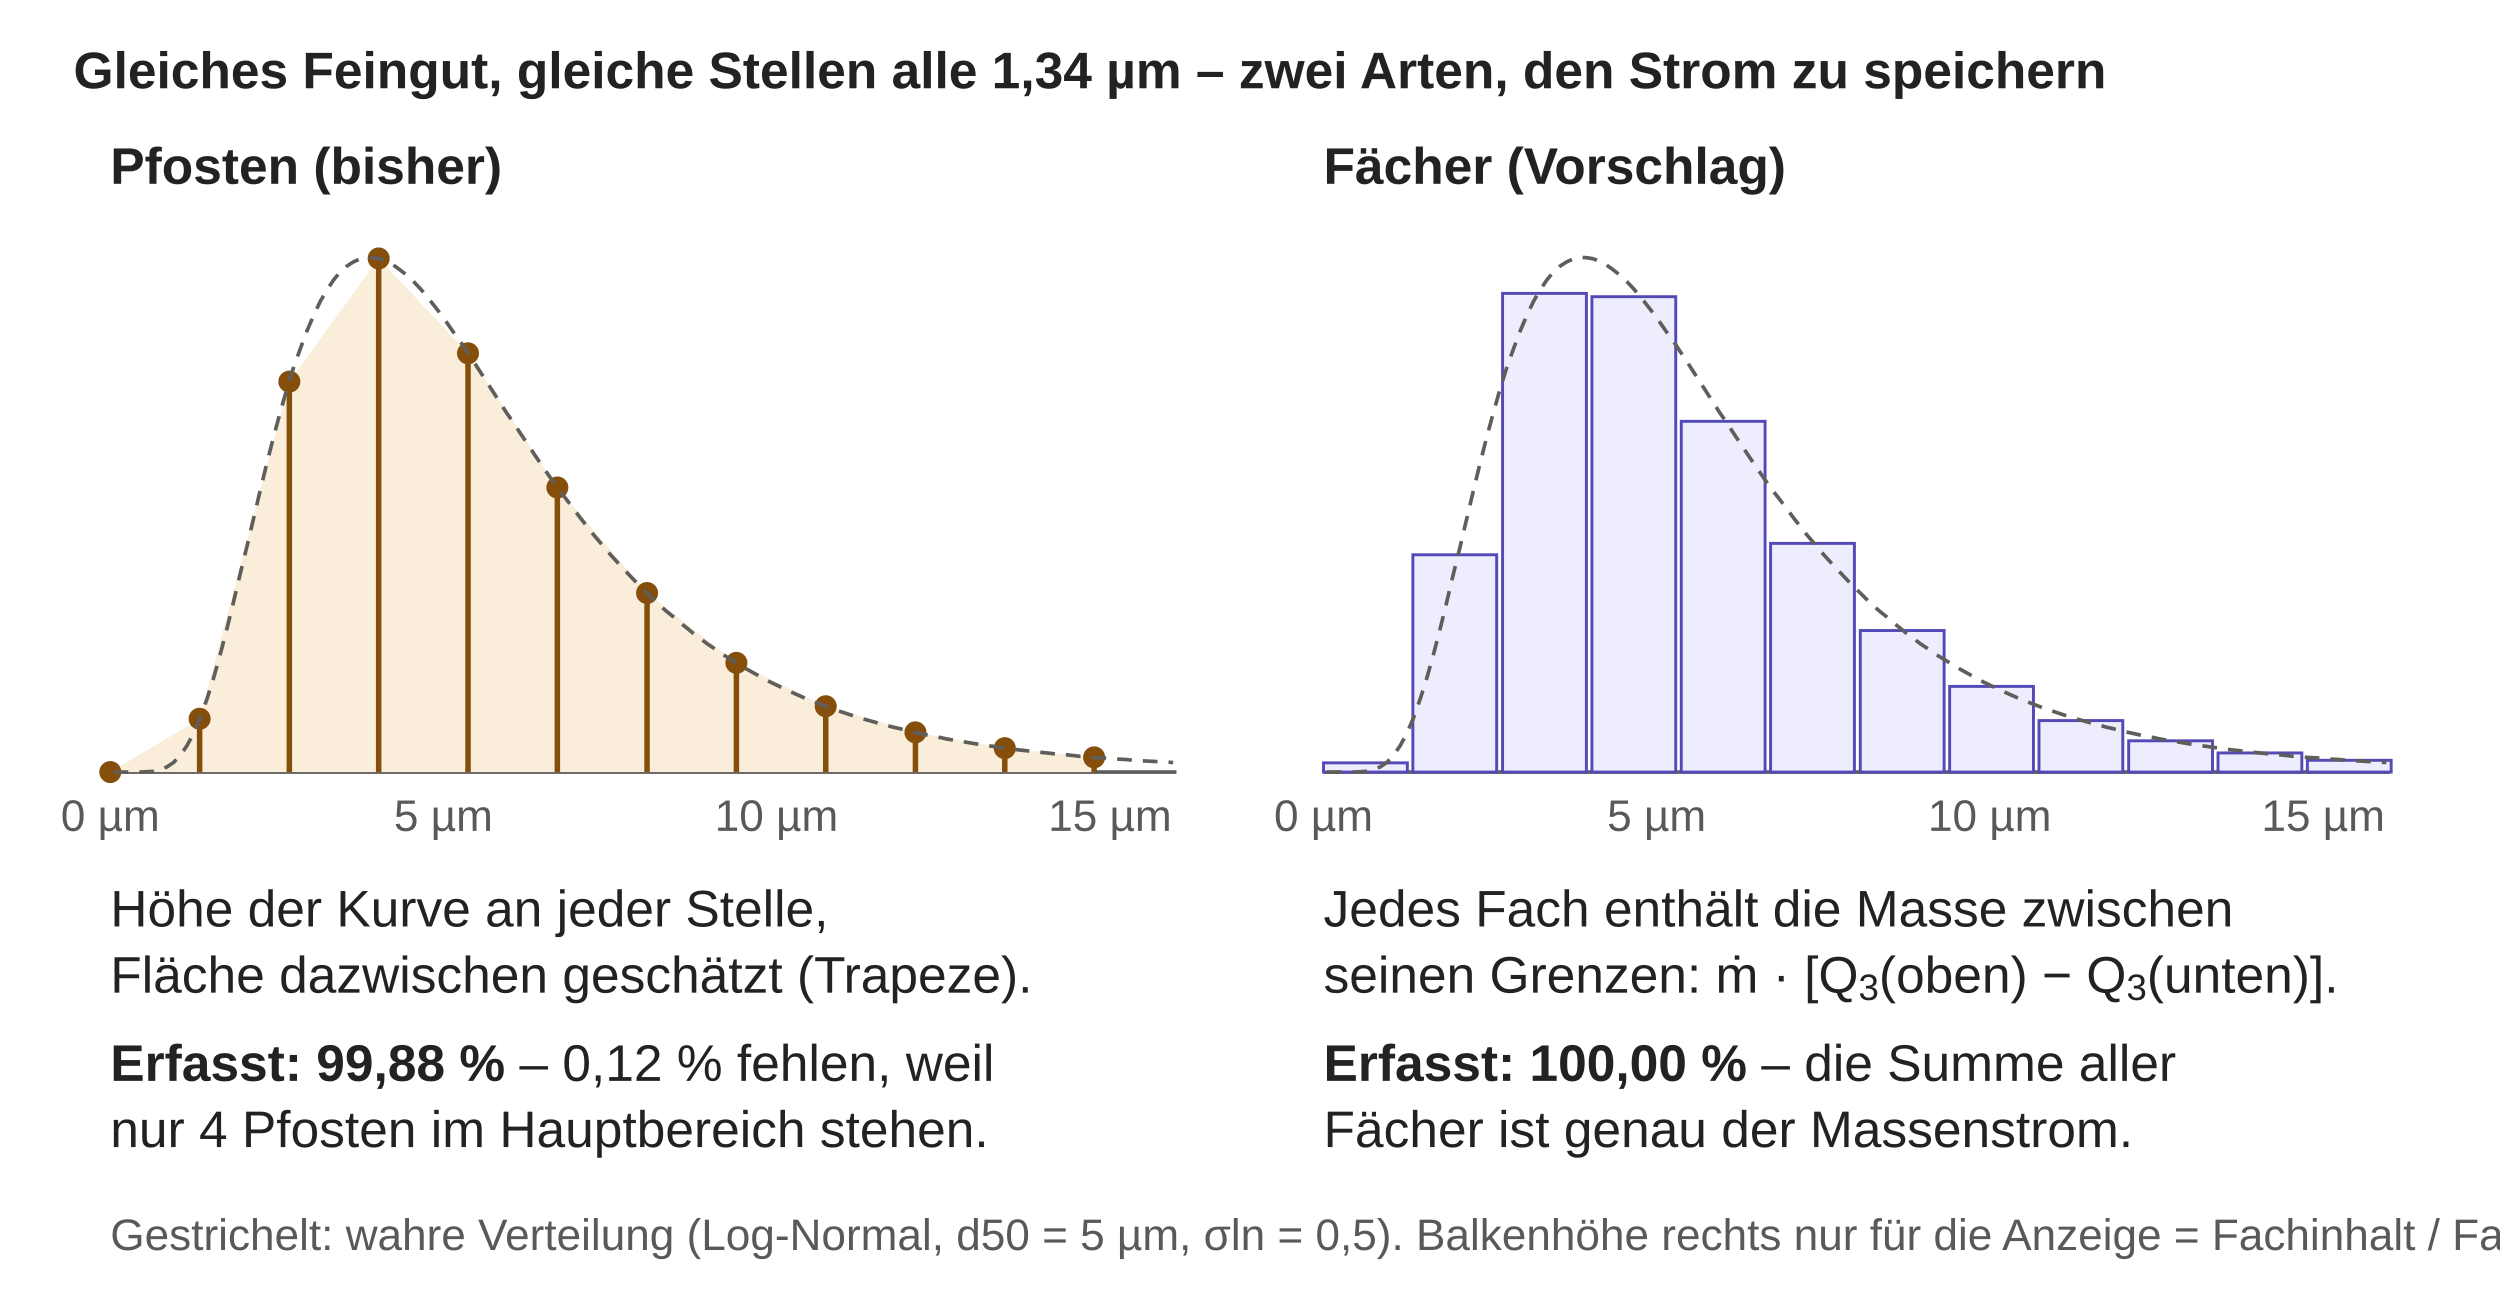
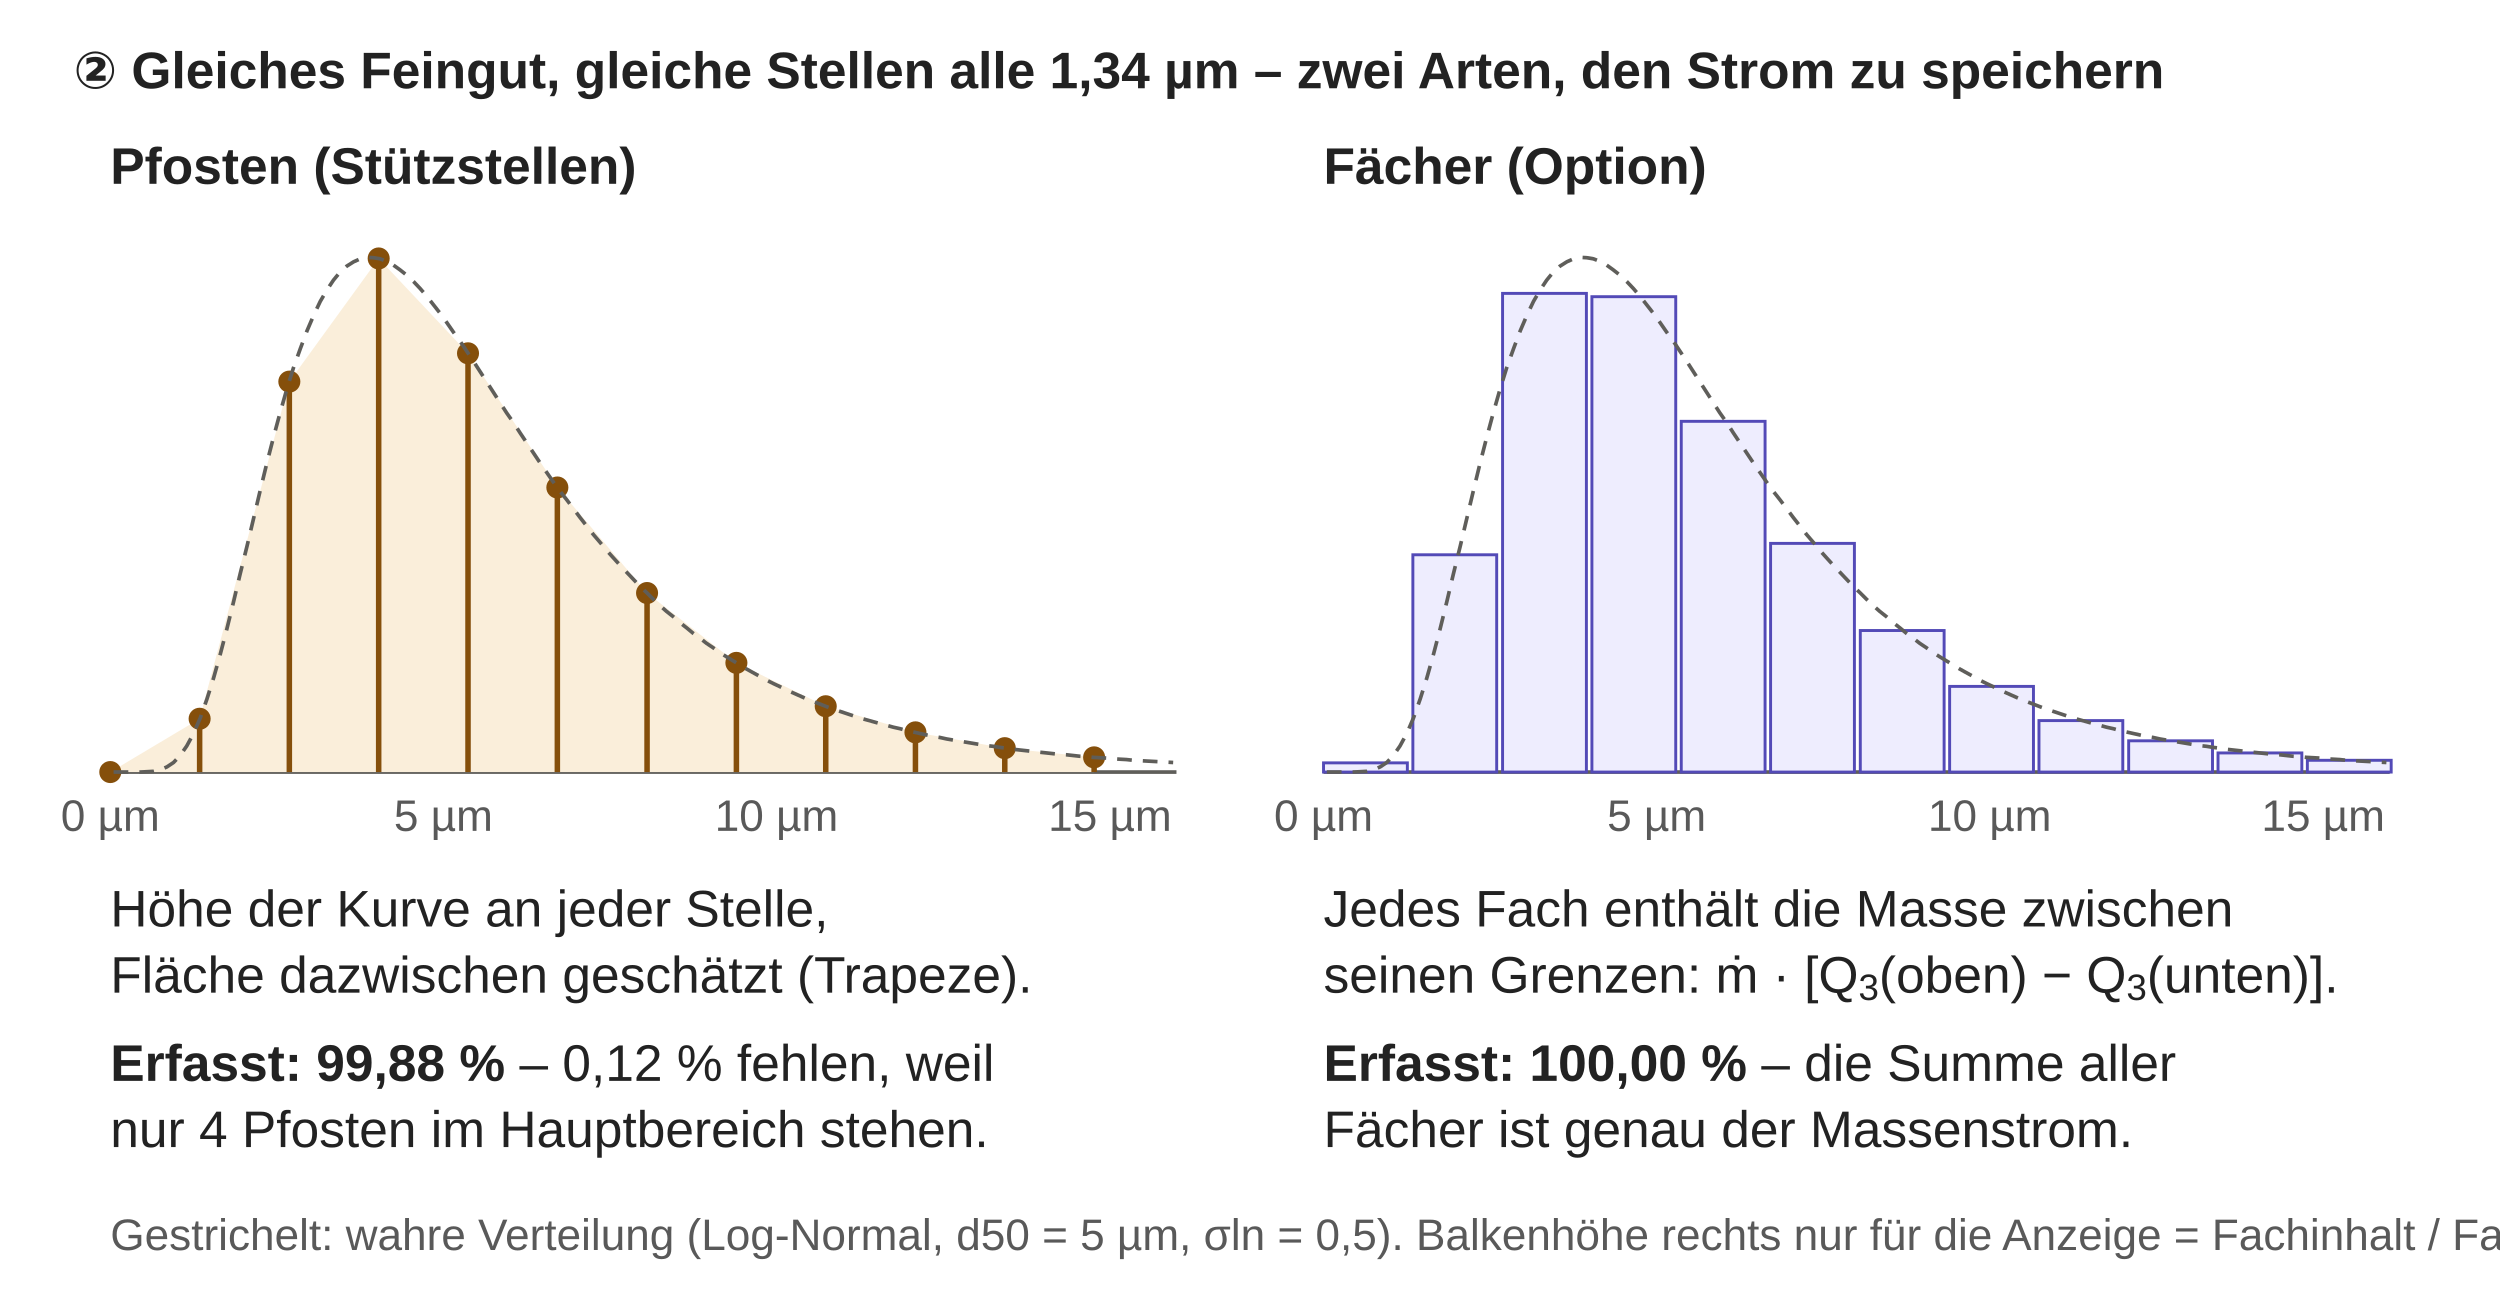
<svg xmlns="http://www.w3.org/2000/svg" width="680" height="352" viewBox="0 0 680 352">
  <style>
text { font-family: Calibri, Arial, sans-serif; }
.t { font-size: 14px; fill: #222222; }
.ts { font-size: 12px; fill: #595959; }
.th { font-size: 14px; font-weight: bold; fill: #222222; }
.c-amber rect, .c-amber circle, rect.c-amber, circle.c-amber { fill: #FAEEDA; stroke: #854F0B; }
.c-amber text { fill: #633806; }
.c-gray rect, .c-gray circle, rect.c-gray, circle.c-gray { fill: #F1EFE8; stroke: #5F5E5A; }
.c-gray text { fill: #444441; }
.box { fill: #F7F6F2; stroke: #B4B2A9; }
.arr { stroke: #5F5E5A; stroke-width: 1.5; fill: none; }
.c-red rect, rect.c-red { fill: #FCEBEB; stroke: #A32D2D; }
.c-red text { fill: #791F1F; }
.c-green rect, rect.c-green { fill: #EAF3DE; stroke: #3B6D11; }
.c-green text { fill: #27500A; }
.c-purple rect, rect.c-purple { fill: #EEEDFE; stroke: #534AB7; }
.c-purple text { fill: #3C3489; }
.c-teal rect, rect.c-teal { fill: #E1F5EE; stroke: #0F6E56; }
.c-teal text { fill: #085041; }
</style>
  <defs>
    <marker id="arrow" viewBox="0 0 10 10" refX="8" refY="5" markerWidth="6" markerHeight="6" orient="auto-start-reverse">
      <path d="M2 1L8 5L2 9" fill="none" stroke="#5F5E5A" stroke-width="1.5" stroke-linecap="round" stroke-linejoin="round" />
    </marker>
  </defs>
-   <text class="th" x="20" y="24">Gleiches Feingut, gleiche Stellen alle 1,34 µm – zwei Arten, den Strom zu speichern</text>
-   <text class="th" x="30" y="50">Pfosten (bisher)</text>
+   <text class="th" x="20" y="24">② Gleiches Feingut, gleiche Stellen alle 1,34 µm – zwei Arten, den Strom zu speichern</text>
+   <text class="th" x="30" y="50">Pfosten (Stützstellen)</text>
  <line x1="30" y1="210" x2="320" y2="210" stroke="#5F5E5A" stroke-width="1" />
  <text class="ts" x="30.0" y="226" text-anchor="middle">0 µm</text>
  <text class="ts" x="120.6" y="226" text-anchor="middle">5 µm</text>
  <text class="ts" x="211.2" y="226" text-anchor="middle">10 µm</text>
  <text class="ts" x="301.9" y="226" text-anchor="middle">15 µm</text>
  <polygon points="30.0,210.0 30.0,210.0 54.3,195.5 78.7,103.8 103.0,70.3 127.3,96.1 151.6,132.6 176.0,161.3 200.3,180.3 224.6,192.1 249.0,199.2 273.3,203.5 297.6,206.0 297.6,210.0" fill="#FAEEDA" stroke="none" />
  <line x1="30.0" y1="210" x2="30.0" y2="210.0" stroke="#854F0B" stroke-width="1.5" />
  <circle cx="30.0" cy="210.0" r="3" fill="#854F0B" />
  <line x1="54.3" y1="210" x2="54.3" y2="195.5" stroke="#854F0B" stroke-width="1.5" />
  <circle cx="54.3" cy="195.5" r="3" fill="#854F0B" />
  <line x1="78.7" y1="210" x2="78.7" y2="103.8" stroke="#854F0B" stroke-width="1.5" />
  <circle cx="78.7" cy="103.8" r="3" fill="#854F0B" />
  <line x1="103.0" y1="210" x2="103.0" y2="70.3" stroke="#854F0B" stroke-width="1.5" />
  <circle cx="103.0" cy="70.3" r="3" fill="#854F0B" />
  <line x1="127.3" y1="210" x2="127.3" y2="96.1" stroke="#854F0B" stroke-width="1.5" />
  <circle cx="127.3" cy="96.1" r="3" fill="#854F0B" />
  <line x1="151.6" y1="210" x2="151.6" y2="132.6" stroke="#854F0B" stroke-width="1.5" />
  <circle cx="151.6" cy="132.6" r="3" fill="#854F0B" />
  <line x1="176.0" y1="210" x2="176.0" y2="161.3" stroke="#854F0B" stroke-width="1.5" />
  <circle cx="176.0" cy="161.3" r="3" fill="#854F0B" />
  <line x1="200.3" y1="210" x2="200.3" y2="180.3" stroke="#854F0B" stroke-width="1.5" />
  <circle cx="200.3" cy="180.3" r="3" fill="#854F0B" />
  <line x1="224.6" y1="210" x2="224.6" y2="192.1" stroke="#854F0B" stroke-width="1.5" />
  <circle cx="224.6" cy="192.1" r="3" fill="#854F0B" />
  <line x1="249.0" y1="210" x2="249.0" y2="199.2" stroke="#854F0B" stroke-width="1.5" />
  <circle cx="249.0" cy="199.2" r="3" fill="#854F0B" />
  <line x1="273.3" y1="210" x2="273.3" y2="203.5" stroke="#854F0B" stroke-width="1.5" />
  <circle cx="273.3" cy="203.5" r="3" fill="#854F0B" />
  <line x1="297.6" y1="210" x2="297.6" y2="206.0" stroke="#854F0B" stroke-width="1.5" />
  <circle cx="297.6" cy="206.0" r="3" fill="#854F0B" />
  <polyline points="30.9,210.0 32.7,210.0 34.5,210.0 36.3,210.0 38.2,210.0 40.0,209.9 41.8,209.8 43.6,209.4 45.4,208.6 47.2,207.4 49.0,205.5 50.8,202.9 52.7,199.4 54.5,195.2 56.3,190.1 58.1,184.4 59.9,178.0 61.7,171.1 63.5,163.8 65.3,156.2 67.2,148.5 69.0,140.9 70.8,133.3 72.6,125.9 74.4,118.9 76.2,112.2 78.0,105.9 79.8,100.1 81.7,94.8 83.5,90.0 85.3,85.8 87.1,82.0 88.9,78.9 90.7,76.2 92.5,74.0 94.3,72.4 96.2,71.2 98.0,70.4 99.8,70.0 101.6,70.1 103.4,70.4 105.2,71.1 107.0,72.1 108.8,73.4 110.7,74.9 112.5,76.6 114.3,78.5 116.1,80.6 117.9,82.9 119.7,85.2 121.5,87.7 123.3,90.3 125.2,92.9 127.0,95.6 128.8,98.3 130.6,101.1 132.4,103.9 134.2,106.7 136.0,109.5 137.8,112.3 139.7,115.0 141.5,117.8 143.3,120.5 145.1,123.2 146.9,125.9 148.7,128.5 150.5,131.1 152.3,133.6 154.2,136.0 156.0,138.4 157.8,140.8 159.6,143.1 161.4,145.4 163.2,147.5 165.0,149.7 166.8,151.7 168.7,153.8 170.5,155.7 172.3,157.6 174.1,159.5 175.9,161.2 177.7,163.0 179.5,164.7 181.3,166.3 183.2,167.8 185.0,169.4 186.8,170.8 188.6,172.3 190.4,173.6 192.2,175.0 194.0,176.2 195.8,177.5 197.7,178.7 199.5,179.8 201.3,180.9 203.1,182.0 204.9,183.0 206.7,184.0 208.5,185.0 210.3,185.9 212.2,186.8 214.0,187.7 215.8,188.5 217.6,189.3 219.4,190.1 221.2,190.8 223.0,191.5 224.8,192.2 226.7,192.9 228.5,193.5 230.3,194.1 232.1,194.7 233.9,195.3 235.7,195.8 237.5,196.3 239.3,196.8 241.2,197.3 243.0,197.8 244.8,198.2 246.6,198.7 248.4,199.1 250.2,199.5 252.0,199.9 253.8,200.3 255.7,200.6 257.5,201.0 259.3,201.3 261.1,201.6 262.9,201.9 264.7,202.2 266.5,202.5 268.3,202.8 270.2,203.0 272.0,203.3 273.8,203.5 275.6,203.8 277.4,204.0 279.2,204.2 281.0,204.4 282.8,204.6 284.7,204.8 286.5,205.0 288.3,205.2 290.1,205.3 291.9,205.5 293.7,205.7 295.5,205.8 297.3,206.0 299.2,206.1 301.0,206.2 302.8,206.4 304.6,206.5 306.4,206.6 308.2,206.8 310.0,206.9 311.8,207.0 313.7,207.1 315.5,207.2 317.3,207.3 319.1,207.4" fill="none" stroke="#5F5E5A" stroke-width="1" stroke-dasharray="4 3" />
-   <text class="th" x="360" y="50">Fächer (Vorschlag)</text>
+   <text class="th" x="360" y="50">Fächer (Option)</text>
  <line x1="360" y1="210" x2="650" y2="210" stroke="#5F5E5A" stroke-width="1" />
  <text class="ts" x="360.0" y="226" text-anchor="middle">0 µm</text>
  <text class="ts" x="450.6" y="226" text-anchor="middle">5 µm</text>
  <text class="ts" x="541.2" y="226" text-anchor="middle">10 µm</text>
  <text class="ts" x="631.9" y="226" text-anchor="middle">15 µm</text>
  <rect x="360.0" y="207.5" width="22.8" height="2.5" fill="#EEEDFE" stroke="#534AB7" stroke-width="0.8" />
  <rect x="384.3" y="150.9" width="22.8" height="59.1" fill="#EEEDFE" stroke="#534AB7" stroke-width="0.8" />
  <rect x="408.7" y="79.8" width="22.8" height="130.2" fill="#EEEDFE" stroke="#534AB7" stroke-width="0.8" />
  <rect x="433.0" y="80.7" width="22.8" height="129.3" fill="#EEEDFE" stroke="#534AB7" stroke-width="0.8" />
  <rect x="457.3" y="114.6" width="22.8" height="95.4" fill="#EEEDFE" stroke="#534AB7" stroke-width="0.8" />
  <rect x="481.6" y="147.8" width="22.8" height="62.2" fill="#EEEDFE" stroke="#534AB7" stroke-width="0.8" />
  <rect x="506.0" y="171.5" width="22.8" height="38.5" fill="#EEEDFE" stroke="#534AB7" stroke-width="0.8" />
  <rect x="530.3" y="186.7" width="22.8" height="23.3" fill="#EEEDFE" stroke="#534AB7" stroke-width="0.8" />
  <rect x="554.6" y="196.0" width="22.8" height="14.0" fill="#EEEDFE" stroke="#534AB7" stroke-width="0.8" />
  <rect x="579.0" y="201.5" width="22.8" height="8.5" fill="#EEEDFE" stroke="#534AB7" stroke-width="0.8" />
  <rect x="603.3" y="204.8" width="22.8" height="5.2" fill="#EEEDFE" stroke="#534AB7" stroke-width="0.8" />
  <rect x="627.6" y="206.8" width="22.8" height="3.2" fill="#EEEDFE" stroke="#534AB7" stroke-width="0.8" />
  <polyline points="360.9,210.0 362.7,210.0 364.5,210.0 366.3,210.0 368.2,210.0 370.0,209.9 371.8,209.8 373.6,209.4 375.4,208.6 377.2,207.4 379.0,205.5 380.8,202.9 382.7,199.4 384.5,195.2 386.3,190.1 388.1,184.4 389.9,178.0 391.7,171.1 393.5,163.8 395.3,156.2 397.2,148.5 399.0,140.9 400.8,133.3 402.6,125.9 404.4,118.9 406.2,112.2 408.0,105.9 409.8,100.1 411.7,94.8 413.5,90.0 415.3,85.8 417.1,82.0 418.9,78.9 420.7,76.2 422.5,74.0 424.3,72.4 426.2,71.2 428.0,70.4 429.8,70.0 431.6,70.1 433.4,70.4 435.2,71.1 437.0,72.1 438.8,73.4 440.7,74.9 442.5,76.6 444.3,78.5 446.1,80.6 447.9,82.9 449.7,85.2 451.5,87.7 453.3,90.3 455.2,92.9 457.0,95.6 458.8,98.3 460.6,101.1 462.4,103.9 464.2,106.7 466.0,109.5 467.8,112.3 469.7,115.0 471.5,117.8 473.3,120.5 475.1,123.2 476.9,125.9 478.7,128.5 480.5,131.1 482.3,133.6 484.2,136.0 486.0,138.4 487.8,140.8 489.6,143.1 491.4,145.4 493.2,147.5 495.0,149.7 496.8,151.7 498.7,153.8 500.5,155.7 502.3,157.6 504.1,159.5 505.9,161.2 507.7,163.0 509.5,164.7 511.3,166.3 513.2,167.8 515.0,169.4 516.8,170.8 518.6,172.3 520.4,173.6 522.2,175.0 524.0,176.2 525.8,177.5 527.7,178.7 529.5,179.8 531.3,180.9 533.1,182.0 534.9,183.0 536.7,184.0 538.5,185.0 540.3,185.9 542.2,186.8 544.0,187.7 545.8,188.5 547.6,189.3 549.4,190.1 551.2,190.8 553.0,191.5 554.8,192.2 556.7,192.9 558.5,193.5 560.3,194.1 562.1,194.7 563.9,195.3 565.7,195.8 567.5,196.3 569.3,196.8 571.2,197.3 573.0,197.8 574.8,198.2 576.6,198.7 578.4,199.1 580.2,199.5 582.0,199.9 583.8,200.3 585.7,200.6 587.5,201.0 589.3,201.3 591.1,201.6 592.9,201.9 594.7,202.2 596.5,202.5 598.3,202.8 600.2,203.0 602.0,203.3 603.8,203.5 605.6,203.8 607.4,204.0 609.2,204.2 611.0,204.4 612.8,204.6 614.7,204.8 616.5,205.0 618.3,205.2 620.1,205.3 621.9,205.5 623.7,205.7 625.5,205.8 627.3,206.0 629.2,206.1 631.0,206.2 632.8,206.4 634.6,206.5 636.4,206.6 638.2,206.8 640.0,206.9 641.8,207.0 643.7,207.1 645.5,207.2 647.3,207.3 649.1,207.4" fill="none" stroke="#5F5E5A" stroke-width="1" stroke-dasharray="4 3" />
  <text class="t" x="30" y="252">Höhe der Kurve an jeder Stelle,</text>
  <text class="t" x="30" y="270">Fläche dazwischen geschätzt (Trapeze).</text>
  <text class="t" x="30" y="294">
    <tspan font-weight="bold">Erfasst: 99,88 %</tspan> – 0,12 % fehlen, weil</text>
  <text class="t" x="30" y="312">nur 4 Pfosten im Hauptbereich stehen.</text>
  <text class="t" x="360" y="252">Jedes Fach enthält die Masse zwischen</text>
  <text class="t" x="360" y="270">seinen Grenzen: ṁ · [Q<tspan baseline-shift="sub" style="font-size:10px">3</tspan>(oben) − Q<tspan baseline-shift="sub" style="font-size:10px">3</tspan>(unten)].</text>
  <text class="t" x="360" y="294">
    <tspan font-weight="bold">Erfasst: 100,00 %</tspan> – die Summe aller</text>
  <text class="t" x="360" y="312">Fächer ist genau der Massenstrom.</text>
  <text class="ts" x="30" y="340">Gestrichelt: wahre Verteilung (Log-Normal, d50 = 5 µm, σln = 0,5). Balkenhöhe rechts nur für die Anzeige = Fachinhalt / Fachbreite.</text>
</svg>
